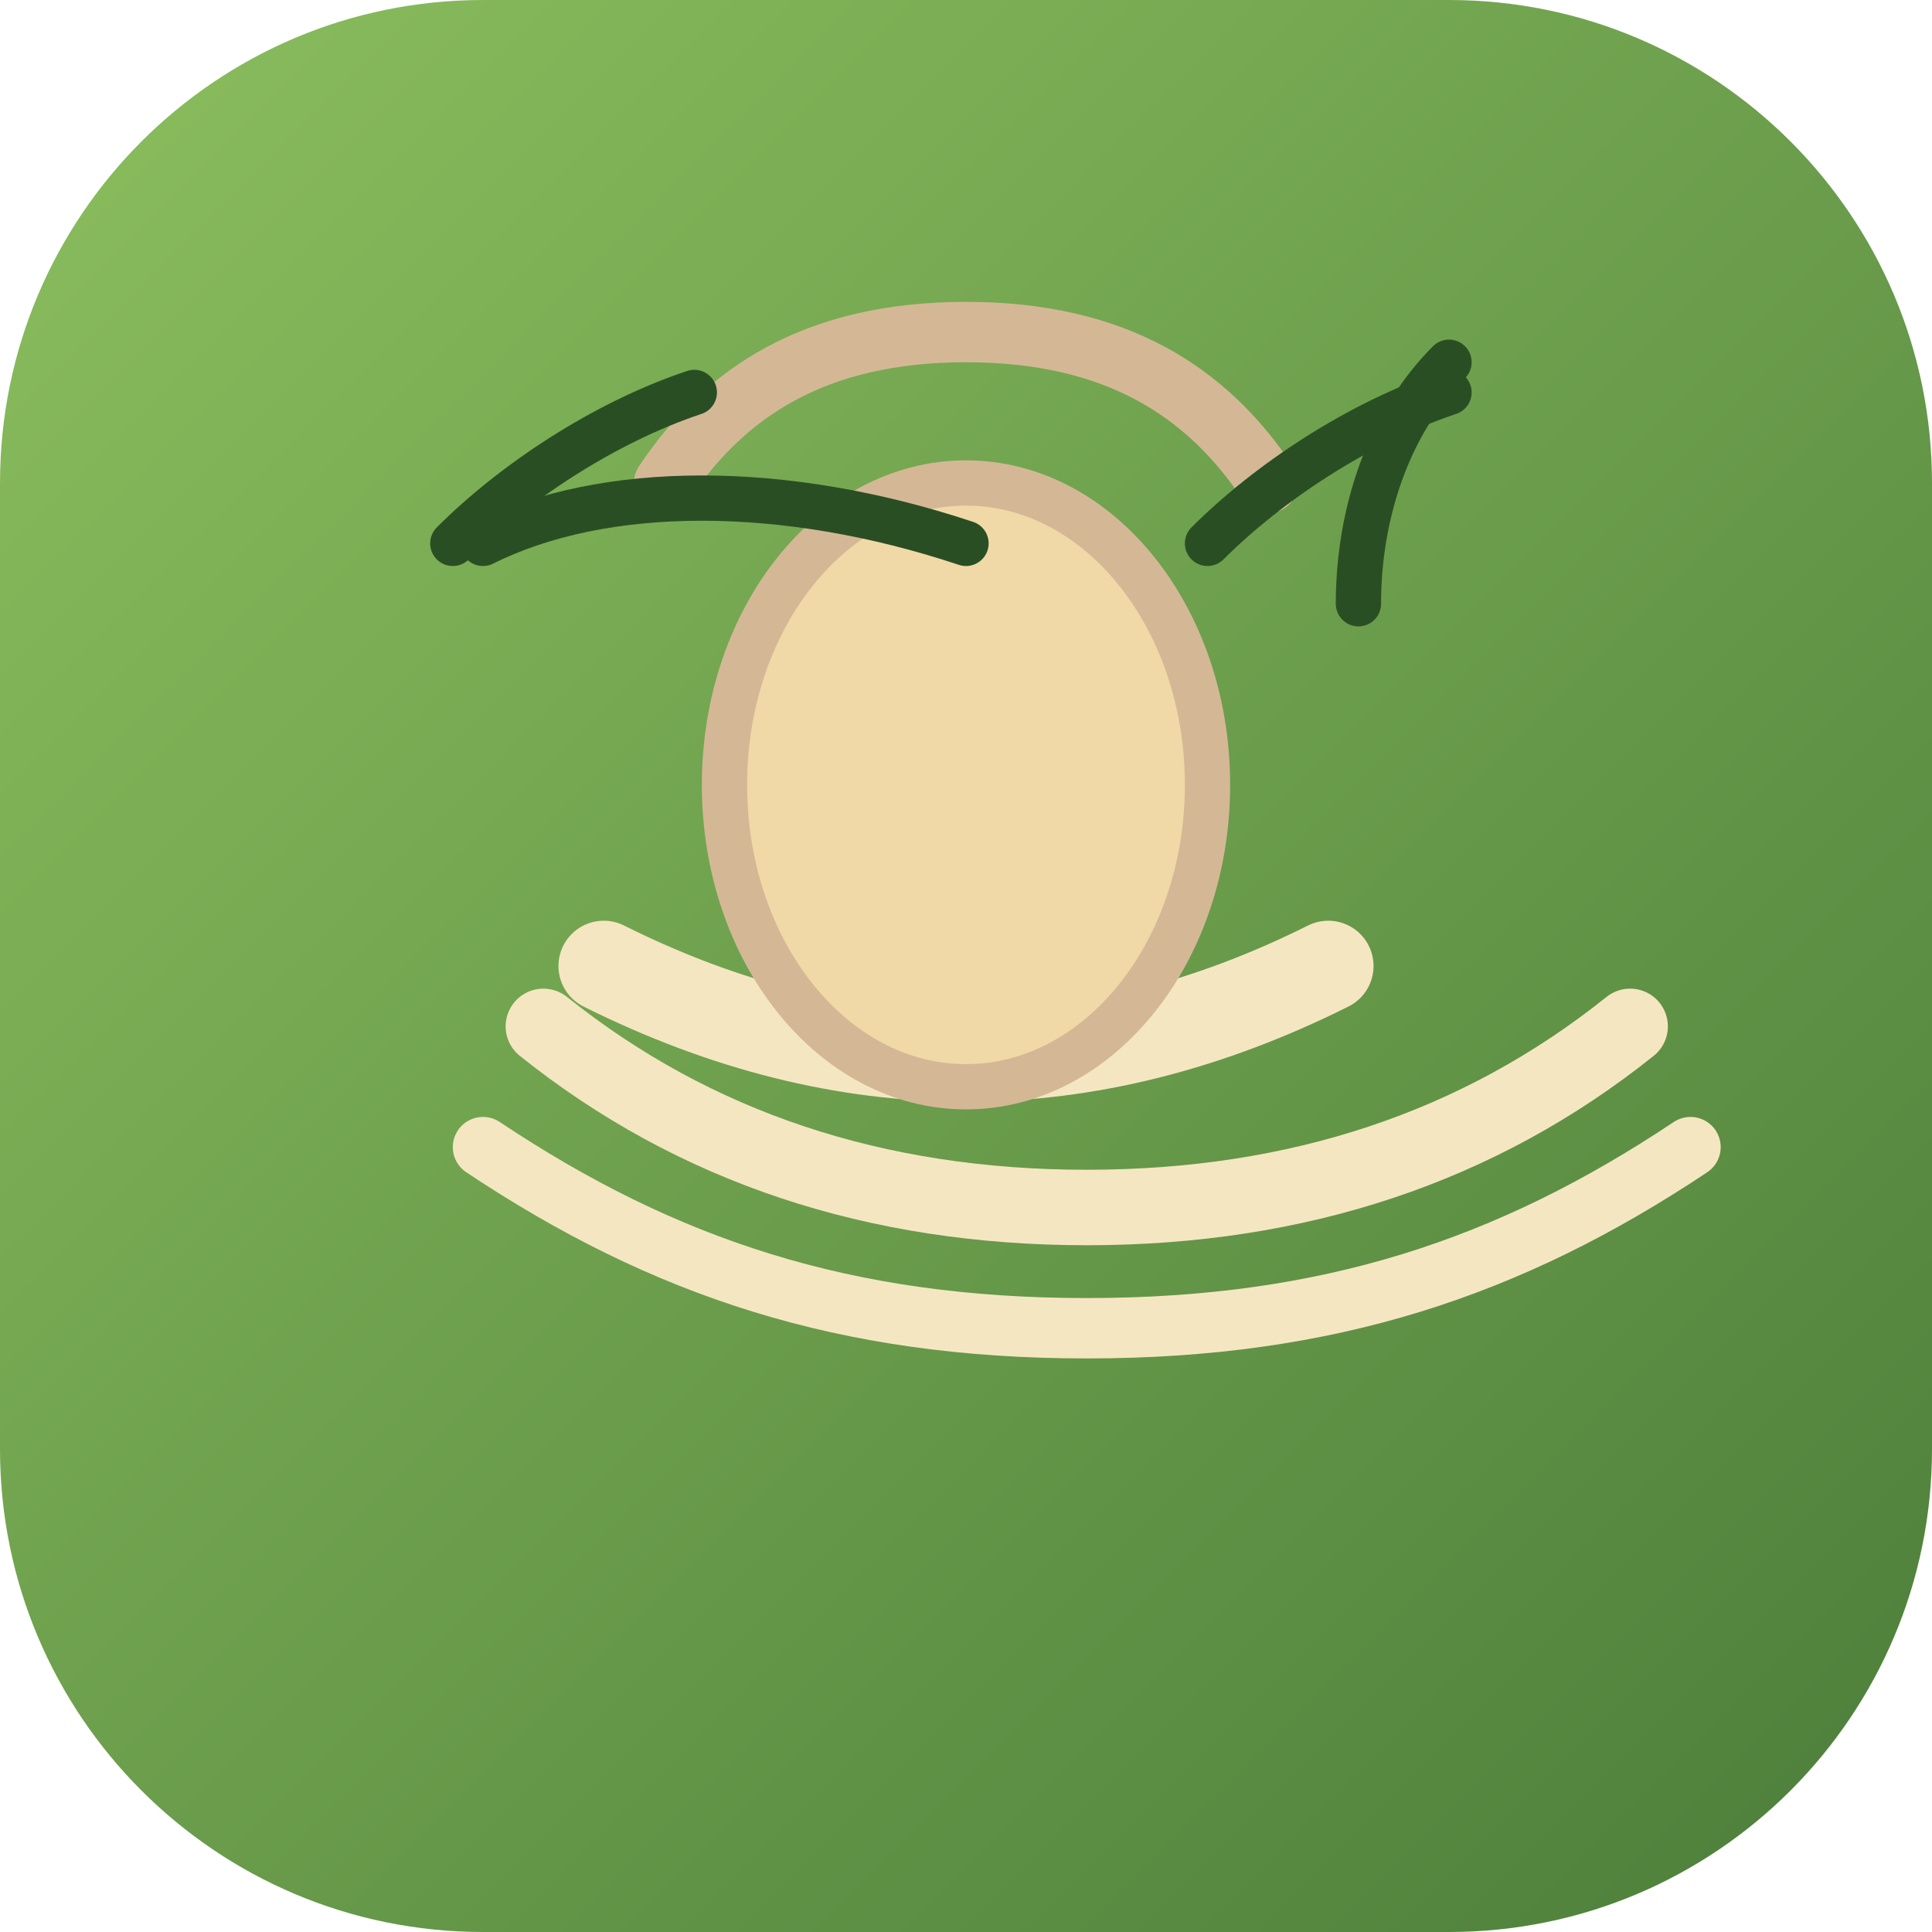
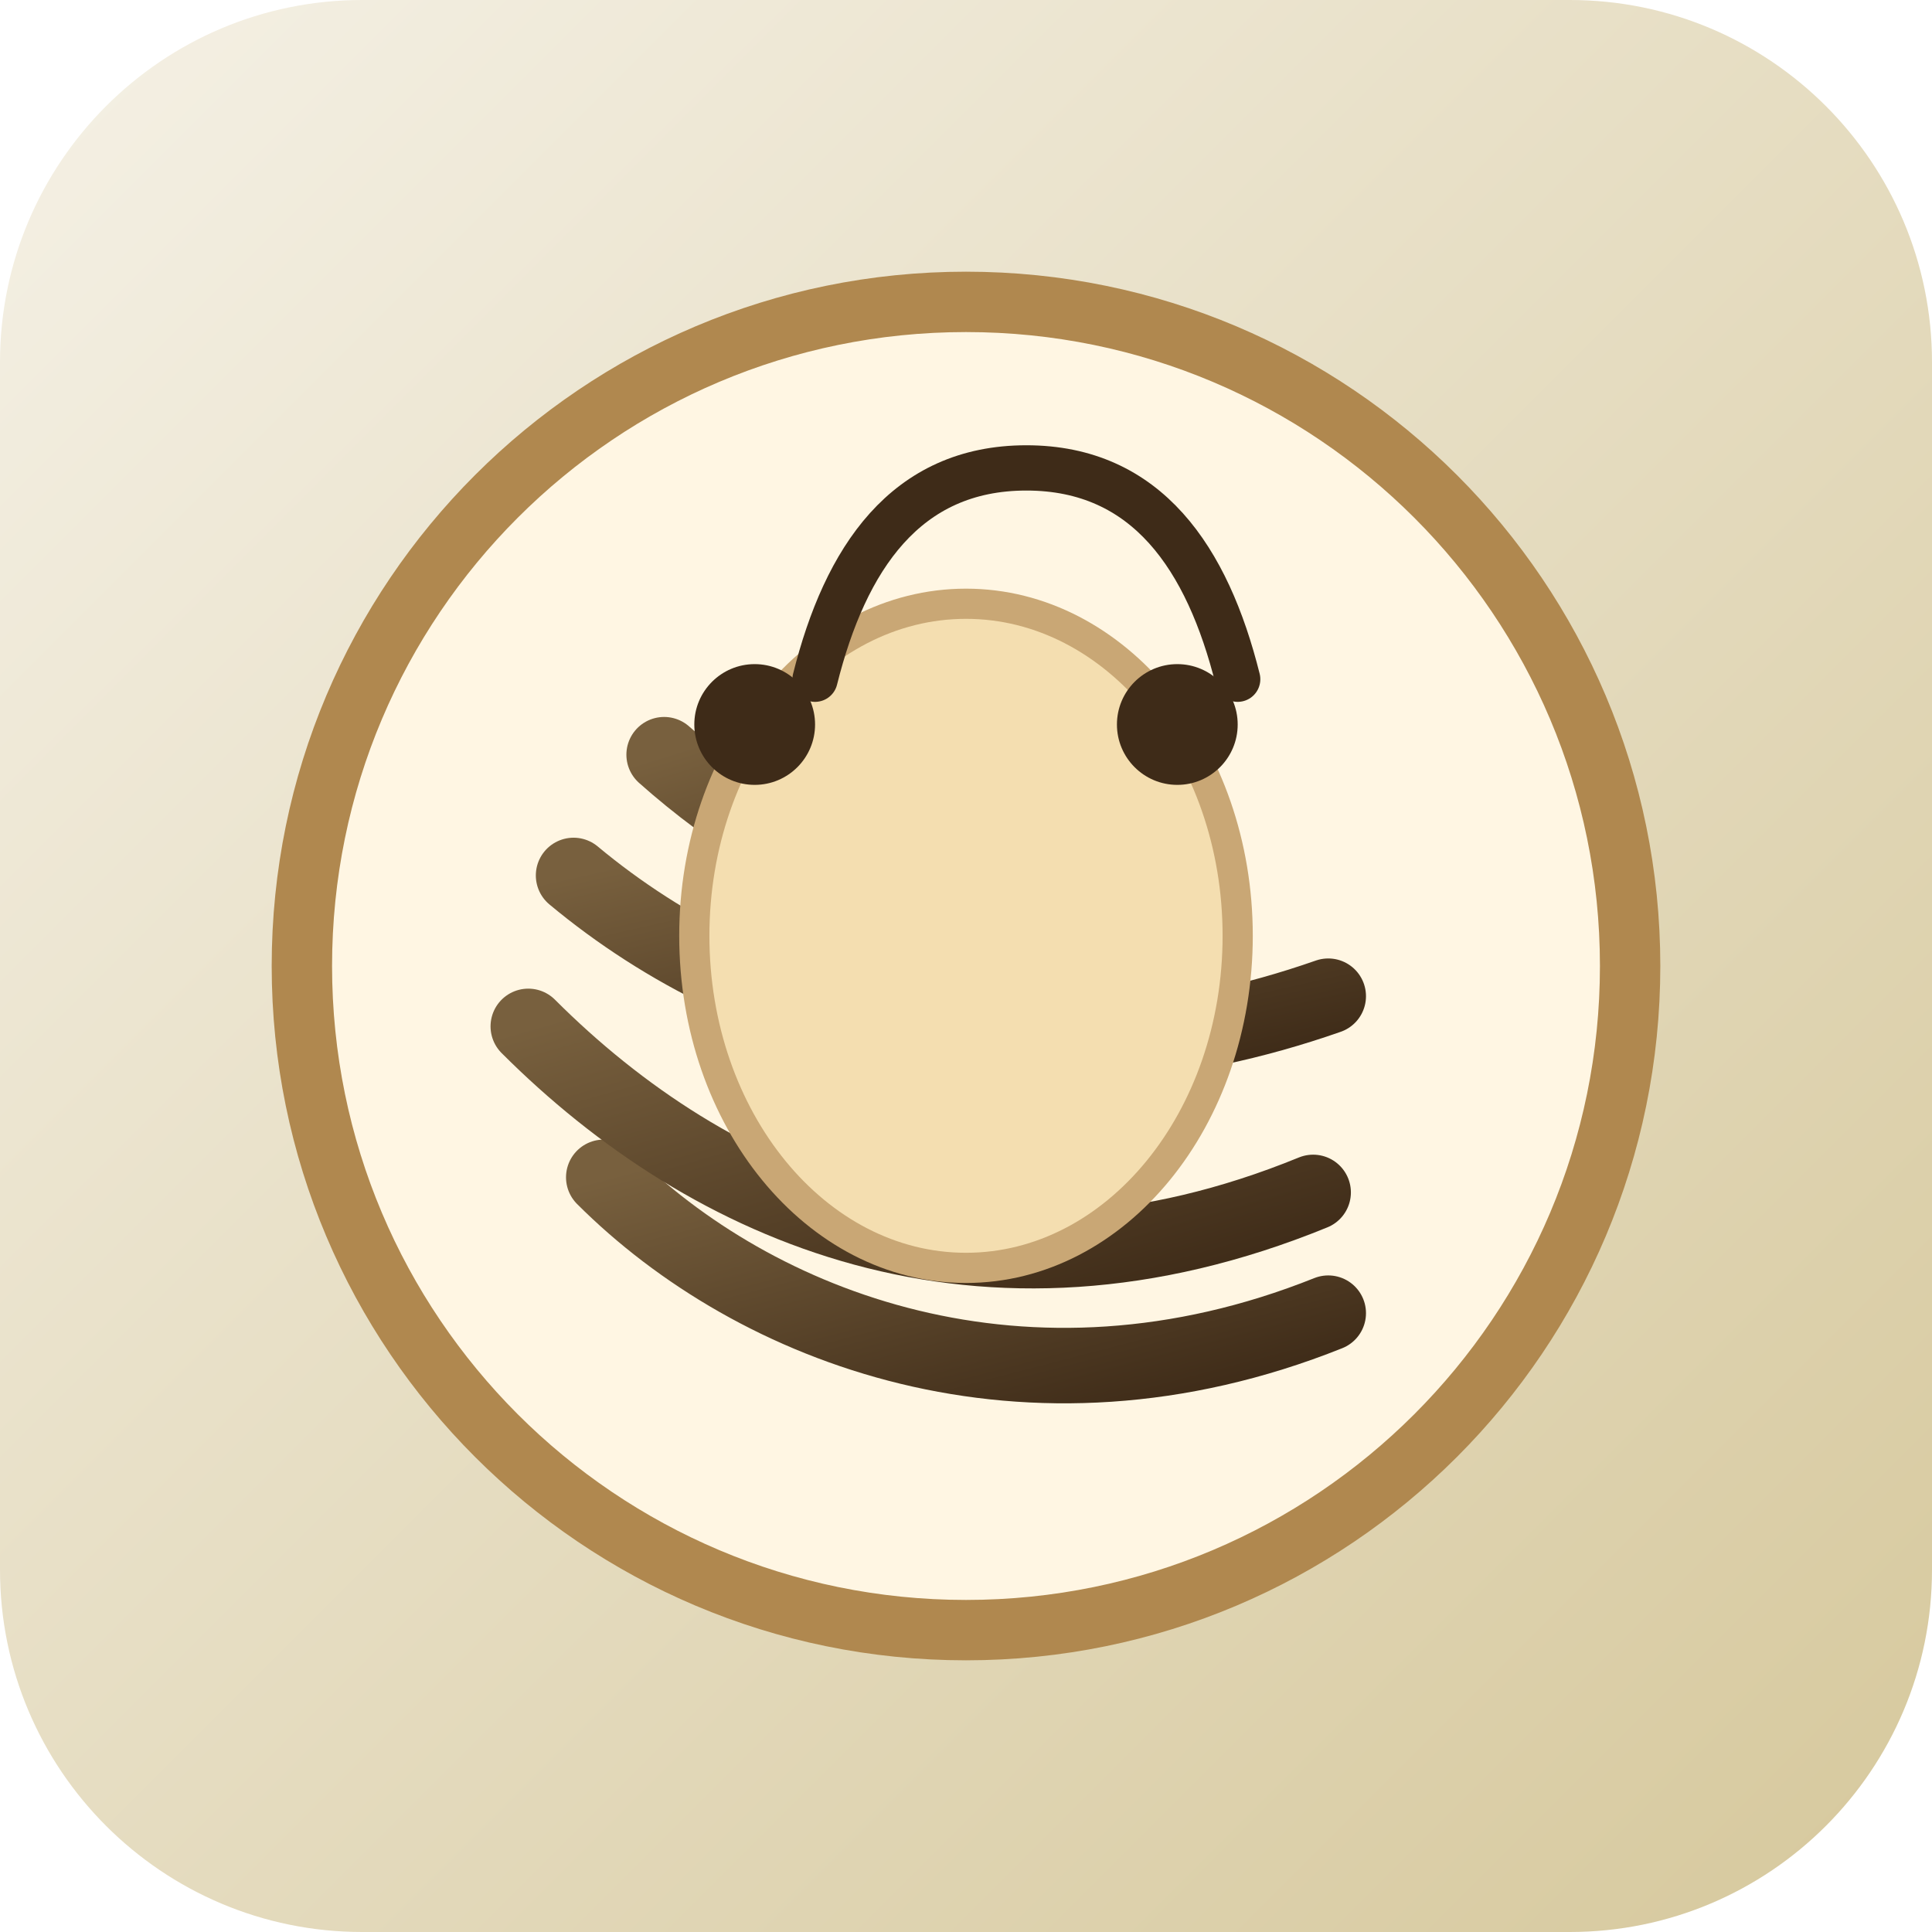
- <svg xmlns="http://www.w3.org/2000/svg" viewBox="0 0 64 64" width="64" height="64">
+ <svg xmlns="http://www.w3.org/2000/svg" viewBox="0 0 128 128" width="128" height="128">
  <defs>
-     <linearGradient id="g" x1="0" y1="0" x2="1" y2="1">
-       <stop offset="0%" stop-color="#8CBF5E" />
-       <stop offset="100%" stop-color="#4B7D3A" />
+     <linearGradient id="bg" x1="0" y1="0" x2="1" y2="1">
+       <stop offset="0%" stop-color="#f5f1e6" />
+       <stop offset="100%" stop-color="#d6c89c" />
+     </linearGradient>
+     <linearGradient id="nest" x1="0" y1="0" x2="1" y2="1">
+       <stop offset="0%" stop-color="#78603e" />
+       <stop offset="100%" stop-color="#3e2b18" />
    </linearGradient>
  </defs>
-   <rect width="64" height="64" rx="16" fill="url(#g)" />
-   <g transform="translate(8 10)">
-     <path d="M12 22c4 2 8 3 12 3s8-1 12-3" fill="none" stroke="#F5E6C2" stroke-width="3" stroke-linecap="round" />
-     <path d="M10 24c5 4 11 6 18 6s13-2 18-6" fill="none" stroke="#F5E6C2" stroke-width="2.5" stroke-linecap="round" />
-     <path d="M8 28c6 4 12 6 20 6s14-2 20-6" fill="none" stroke="#F5E6C2" stroke-width="2" stroke-linecap="round" />
-     <ellipse cx="24" cy="16" rx="8" ry="10" fill="#F0D9A6" stroke="#D4B896" stroke-width="1.5" />
-     <path d="M14 6c2-3 5-5 10-5s8 2 10 5" fill="none" stroke="#D4B896" stroke-width="2" stroke-linecap="round" />
-     <path d="M7 8c2-2 5-4 8-5" fill="none" stroke="#2A4E24" stroke-width="1.5" stroke-linecap="round" />
-     <path d="M32 8c2-2 5-4 8-5" fill="none" stroke="#2A4E24" stroke-width="1.5" stroke-linecap="round" />
-     <path d="M40 2c-2 2-3 5-3 8" fill="none" stroke="#2A4E24" stroke-width="1.5" stroke-linecap="round" />
-     <path d="M8 8c4-2 10-2 16 0" fill="none" stroke="#2A4E24" stroke-width="1.5" stroke-linecap="round" />
+   <rect width="128" height="128" rx="24" fill="url(#bg)" />
+   <circle cx="64" cy="64" r="44" fill="#fff6e3" stroke="#b0884f" stroke-width="4" />
+   <g stroke="url(#nest)" stroke-width="5" stroke-linecap="round" fill="none">
+     <path d="M40 78c10 10 28 17 48 9" />
+     <path d="M35 68c12 12 30 20 52 11" />
+     <path d="M38 58c12 10 30 15 50 8" />
+     <path d="M44 50c9 8 22 14 36 10" />
  </g>
+   <ellipse cx="64" cy="62" rx="18" ry="22" fill="#f4deb0" stroke="#c9a775" stroke-width="2" />
+   <path d="M54 45c2-8 6-14 14-14s12 6 14 14" fill="none" stroke="#3e2b18" stroke-width="3" stroke-linecap="round" />
+   <circle cx="50" cy="48" r="4" fill="#3e2b18" />
+   <circle cx="78" cy="48" r="4" fill="#3e2b18" />
</svg>
